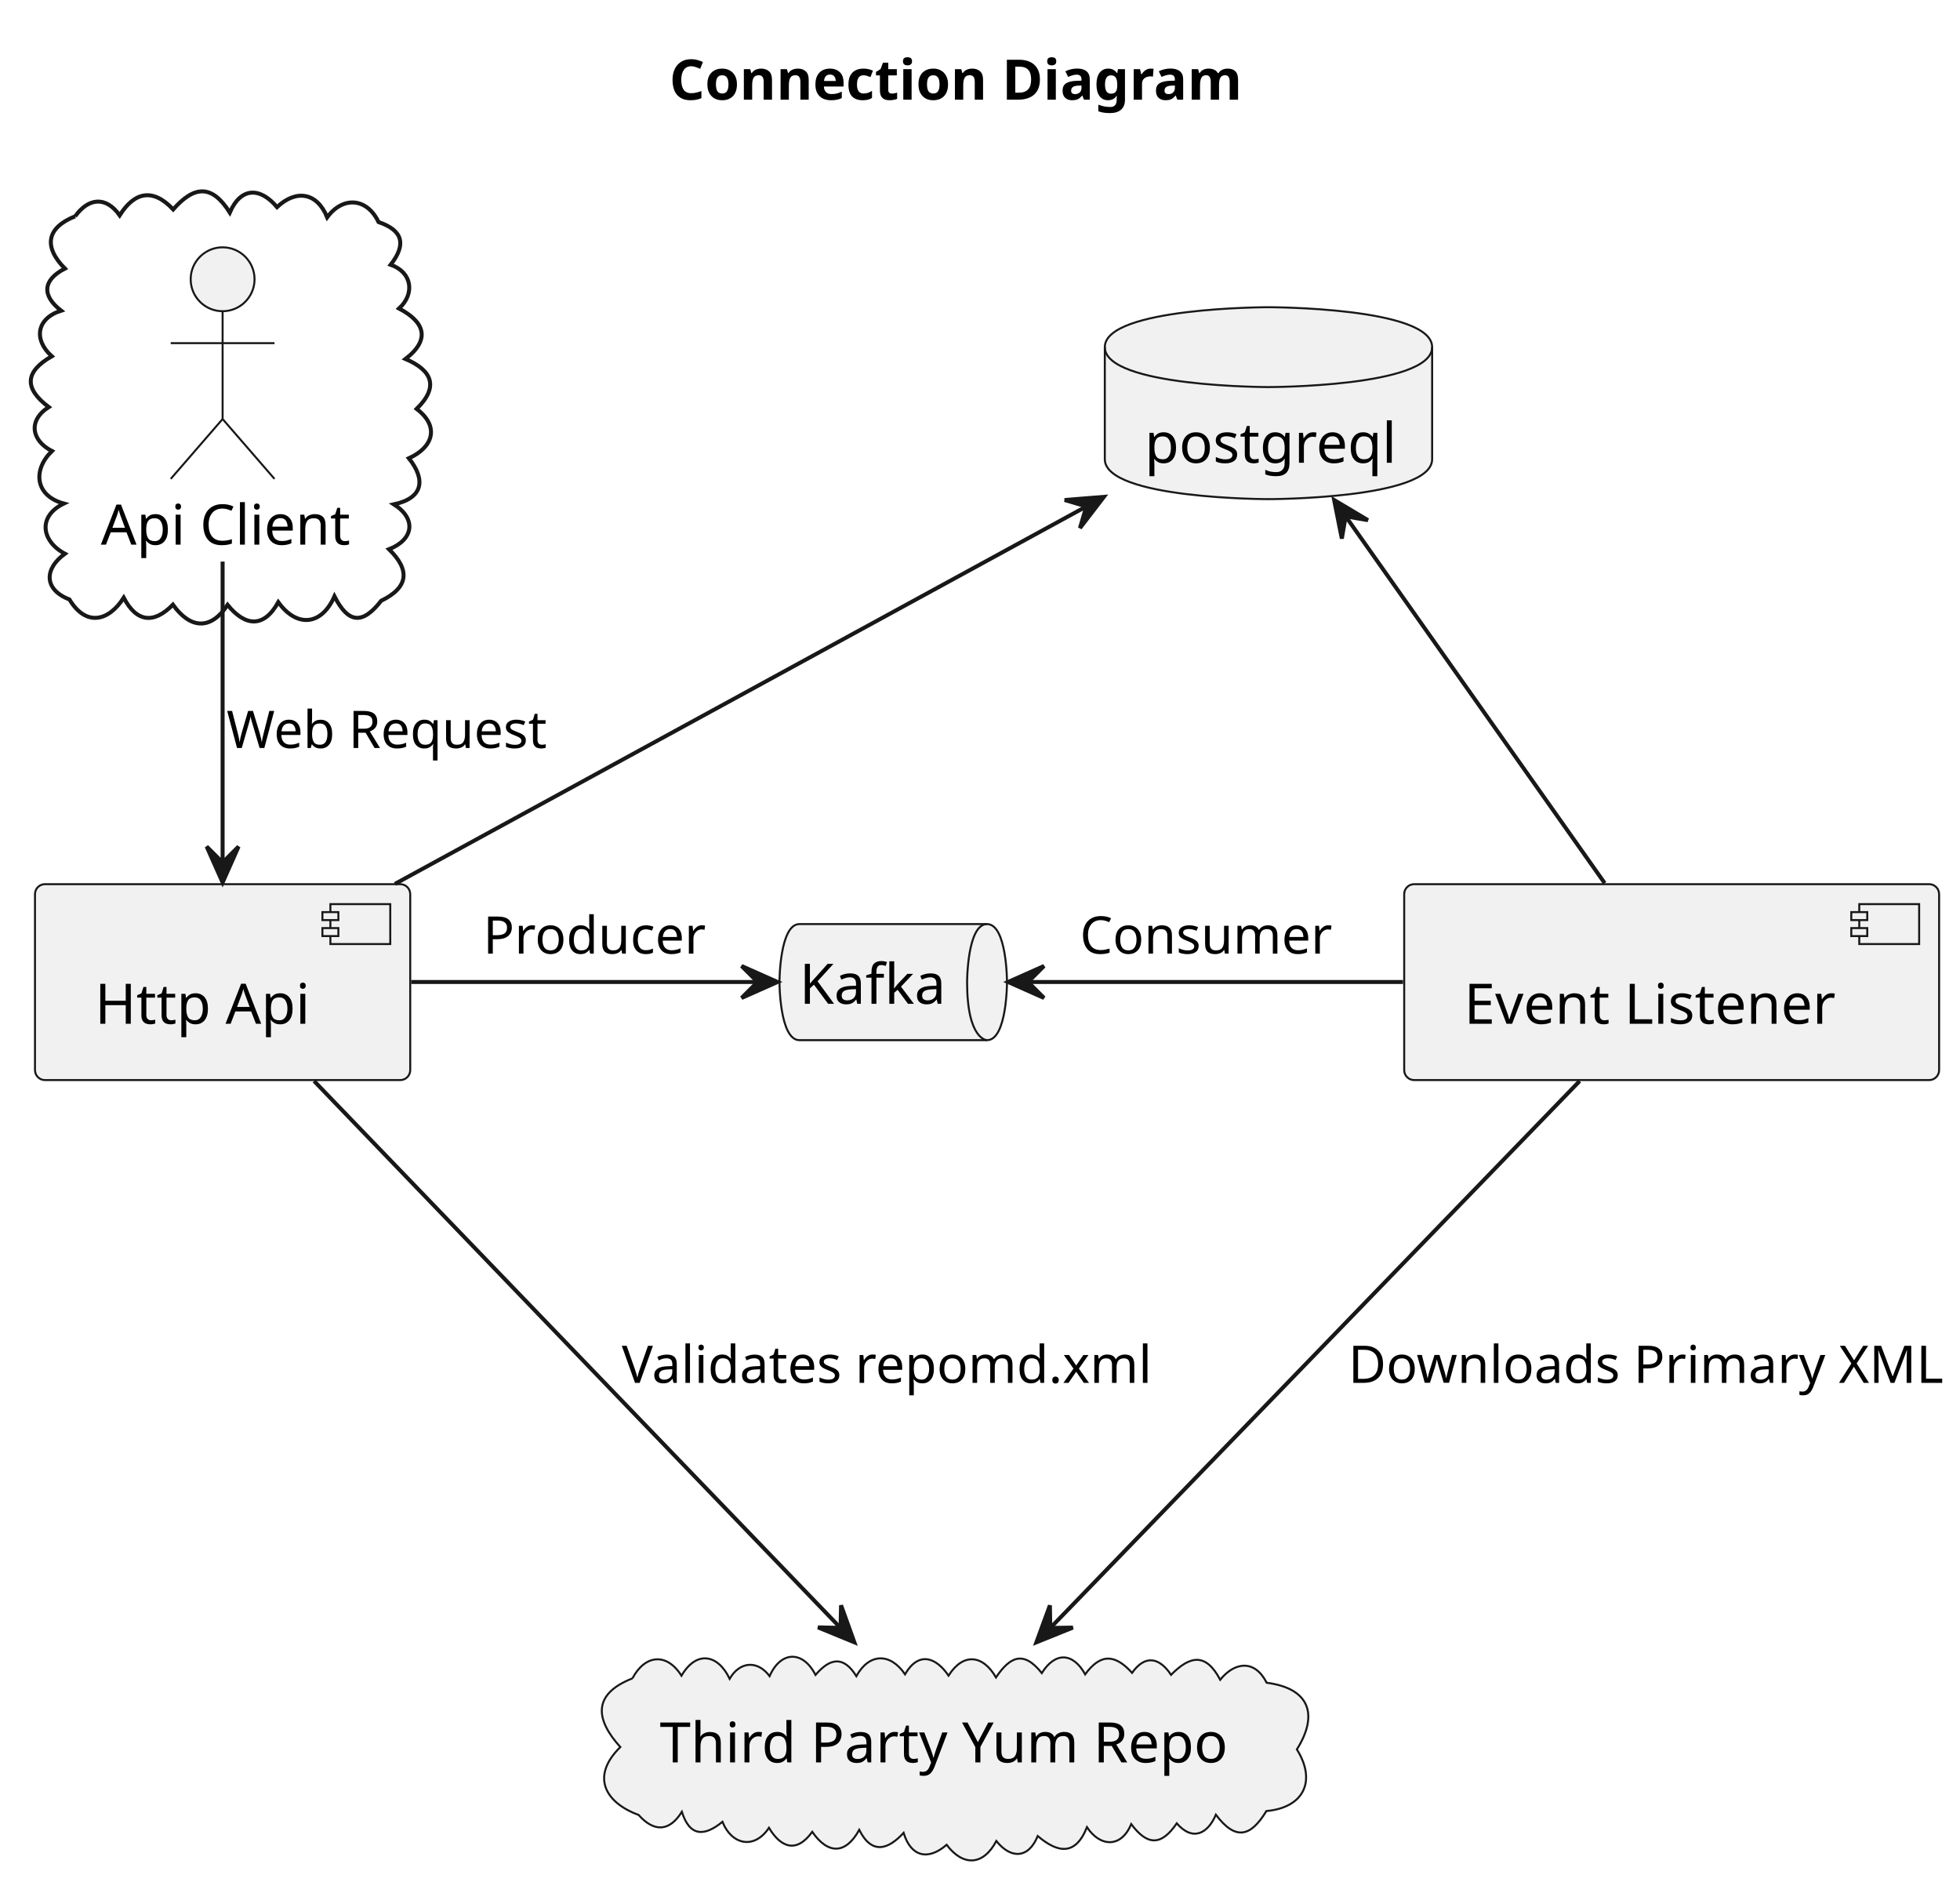
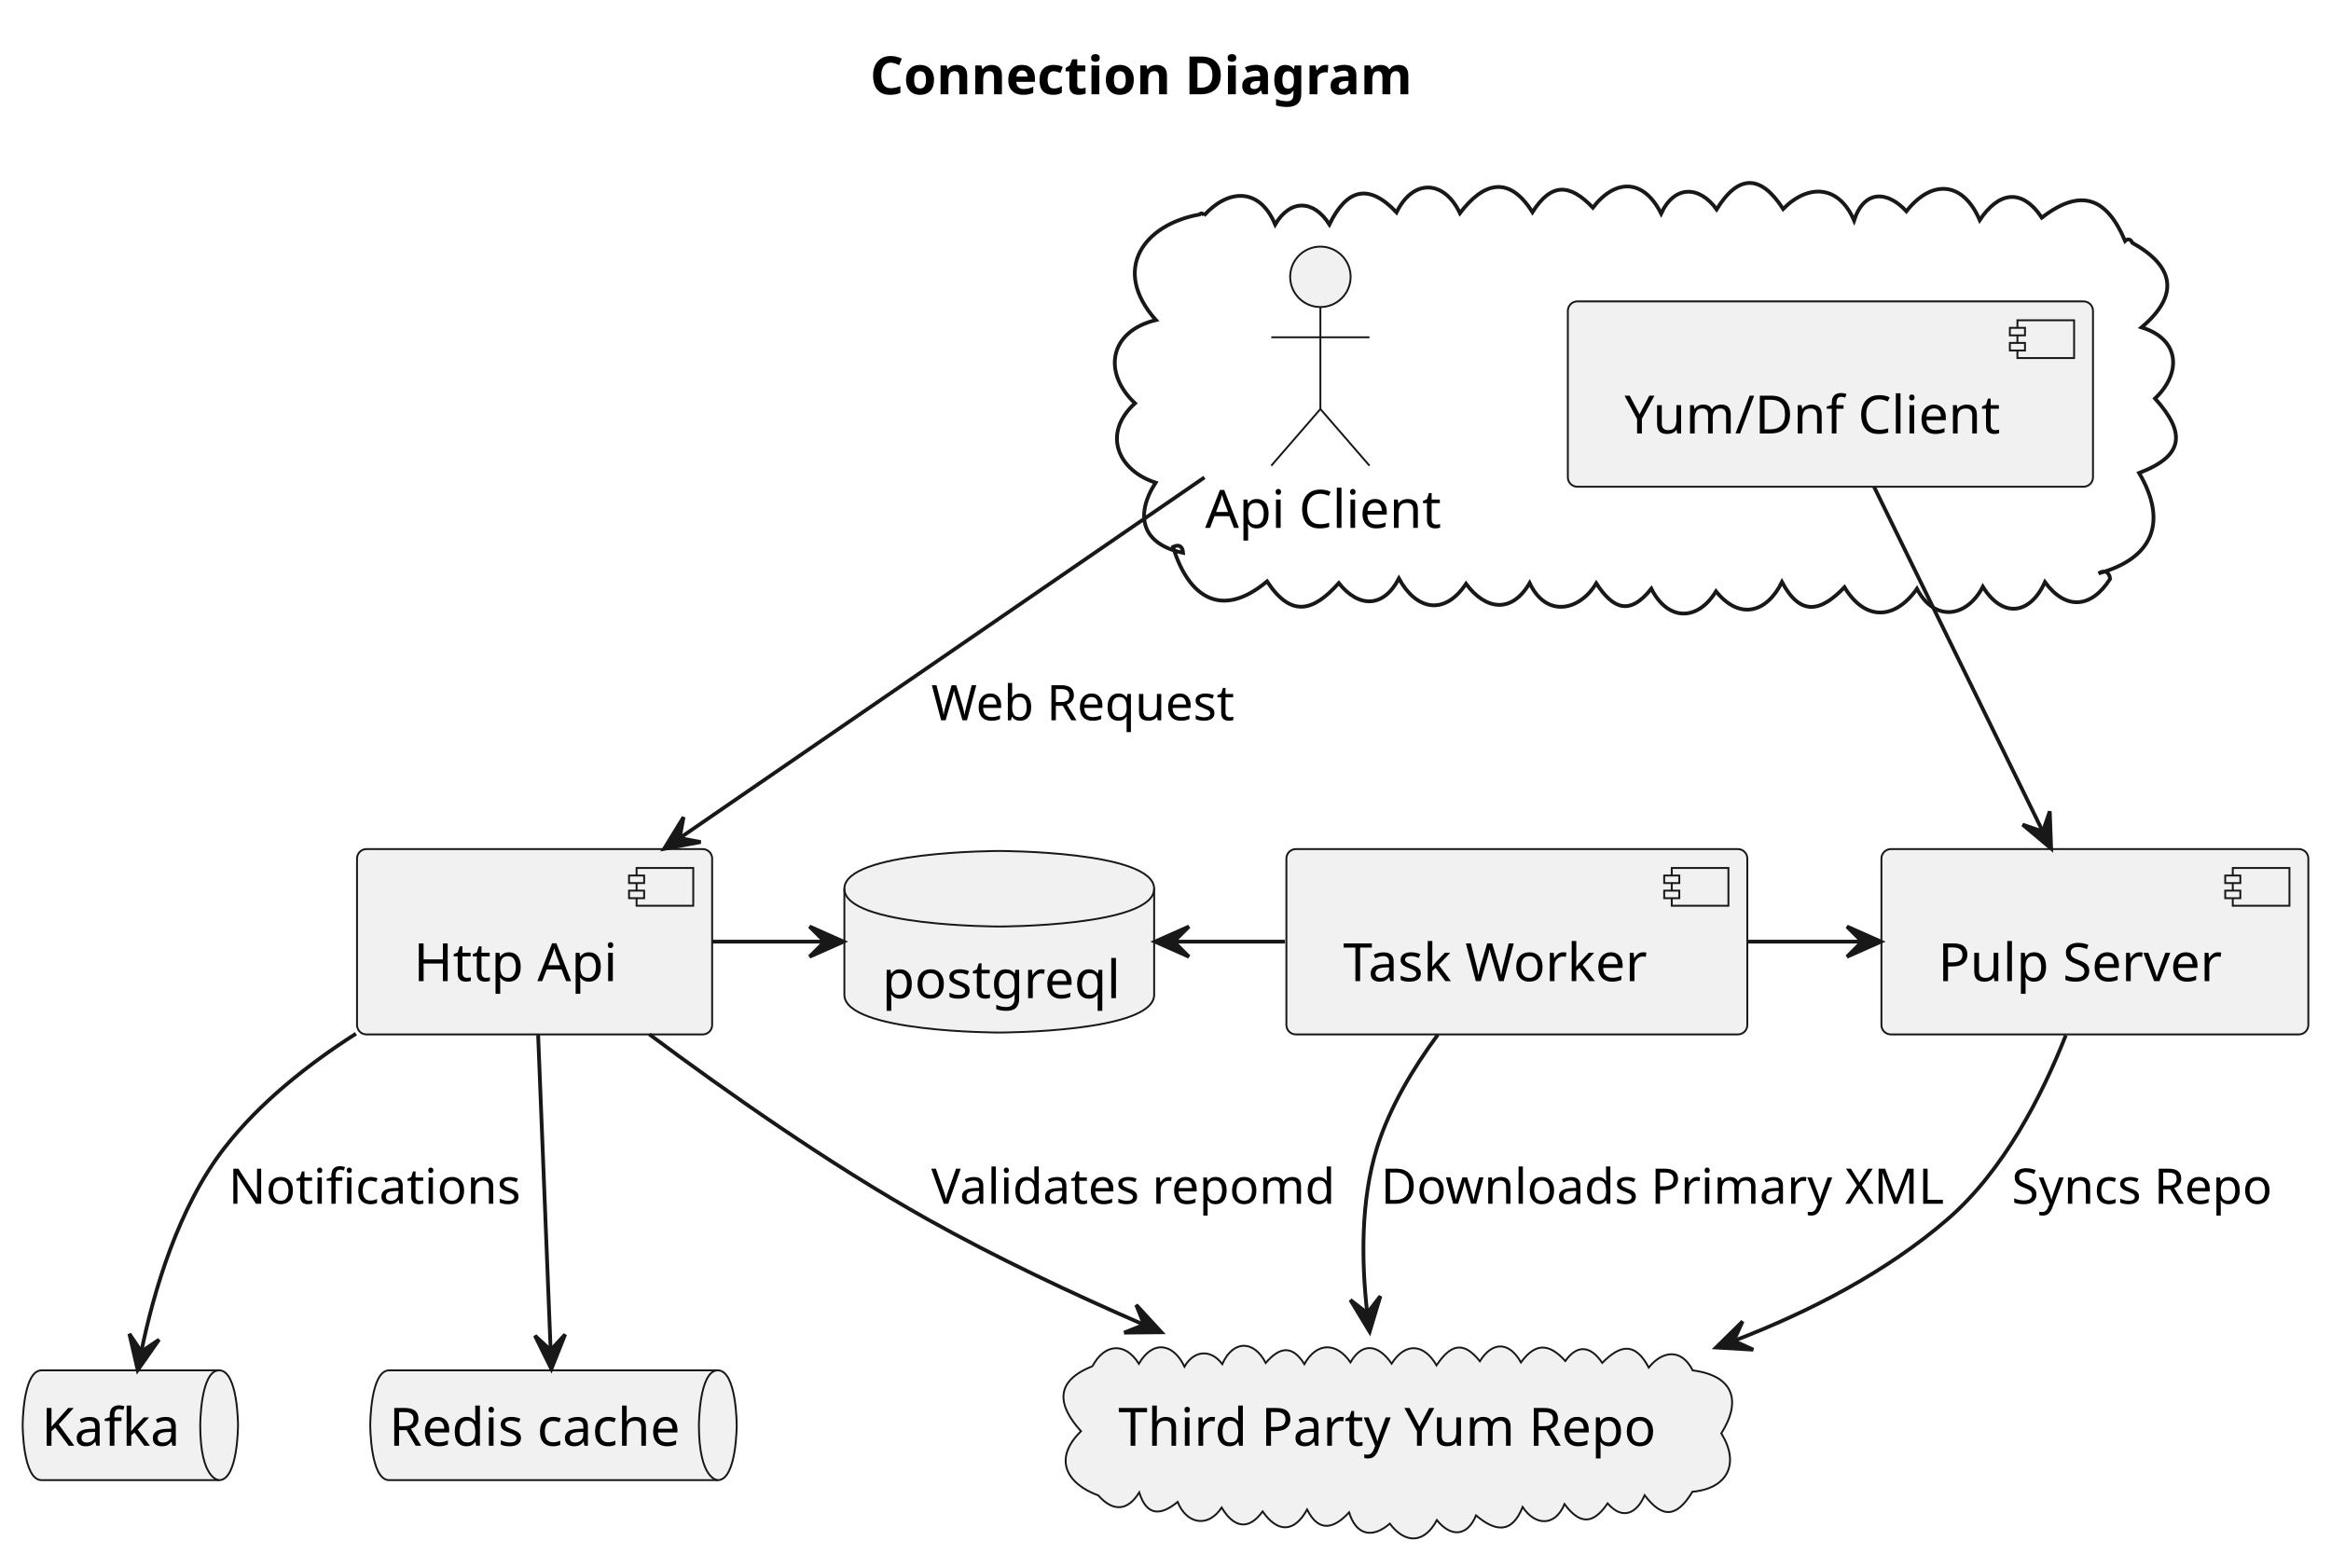
- <svg xmlns="http://www.w3.org/2000/svg" contentStyleType="text/css" height="474px" preserveAspectRatio="none" style="width:491px;height:474px;background:#FFFFFF;" version="1.1" viewBox="0 0 491 474" width="491px" zoomAndPan="magnify">
+ <svg xmlns="http://www.w3.org/2000/svg" contentStyleType="text/css" height="415px" preserveAspectRatio="none" style="width:617px;height:415px;background:#FFFFFF;" version="1.1" viewBox="0 0 617 415" width="617px" zoomAndPan="magnify">
  <defs />
  <g>
-     <rect height="29.068" style="stroke:#00000000;stroke-width:1.0;fill:none;" width="152.438" x="162.664" y="5" />
-     <text fill="#000000" font-family="sans-serif" font-size="14" font-weight="bold" lengthAdjust="spacing" textLength="142.438" x="167.664" y="24.966">Connection Diagram</text>
+     <rect height="29.068" style="stroke:#00000000;stroke-width:1.0;fill:none;" width="152.438" x="225.281" y="5" />
+     <text fill="#000000" font-family="sans-serif" font-size="14" font-weight="bold" lengthAdjust="spacing" textLength="142.438" x="230.281" y="24.966">Connection Diagram</text>
    <g id="cluster_##4">
-       <path d="M18.828,54.17 C22.121,49.589 26.486,49.023 29.981,53.934 C33.752,47.954 38.36,47.098 43.384,52.451 C48.622,46.517 53.047,46.068 57.566,53.23 C60.396,46.72 65.252,46.934 69.396,51.871 C74.152,47.409 79.395,48.125 81.963,54.426 C85.897,49.075 91.939,49.523 94.821,55.609 C101.045,57.735 101.775,61.289 97.865,66.3 C103.262,68.2 103.985,73.563 99.965,77.267 C106.302,80.599 108.004,84.941 101.583,89.906 C108.204,92.745 110.077,96.819 104.372,102.408 C110.331,106.93 108.34,112.124 102.424,114.777 C106.687,120.112 106.06,124.751 98.685,126.315 C104.465,130.003 103.541,135.177 97.453,137.565 C102.785,142.764 102.377,147.129 95.487,150.467 C90.787,156.497 87.265,156.168 83.783,149.356 C80.564,156.675 74.368,157.277 69.716,150.82 C66.017,157.457 61.346,156.819 57.011,151.495 C52.703,158.03 47.579,157.407 43.32,151.441 C38.524,156.332 34.228,155.874 30.996,149.699 C27.238,155.596 21.568,157.047 17.396,150.139 C10.848,147.61 11.14,142.367 16.264,138.684 C10.529,135.666 9.23,129.408 15.987,126.115 C8.734,124.156 8.159,117.663 13.018,112.969 C7.893,110.356 6.938,105.325 12.213,101.951 C6,97.281 6.181,93.12 12.976,89.23 C8.348,85.061 9.133,79.761 15.314,77.805 C10.4,73.999 10.697,70.125 16.264,67.263 C10.929,61.879 11.546,57.084 18.828,54.17 " style="stroke:#181818;stroke-width:1.0;fill:none;" />
+       <path d="M318.667,57.075 C324.986,50.053 333.334,49.452 337.528,59.432 C341.624,52.558 347.773,52.947 351.881,59.419 C356.356,50.234 362.09,48.231 369.657,56.218 C374.049,47.237 382.266,47.6 386.431,56.431 C392.507,48.445 399.313,46.109 405.628,56.177 C410.643,48.289 415.533,48.586 421.621,54.974 C427.664,47.172 435.117,47.353 439.69,56.537 C443.226,48.963 449.792,49.094 454.377,55.43 C460.178,46.068 466.073,46.183 471.99,55.319 C478.65,48.584 486.714,48.953 490.761,58.358 C493.411,50.219 499.58,50.462 504.613,55.933 C511.326,47.411 519.577,47.951 524.02,58.272 C528.888,50.986 534.986,49.509 540.463,57.621 C550.784,49.63 557.635,52.291 562.5,63.789 C563.259,63.067 564.054,63.367 564.397,64.274 C575.532,70.514 577.002,78.093 566.857,86.67 C577.294,89.88 577.324,99.006 570.417,105.496 C578.47,114.43 578.333,120.595 566.208,125.224 C573.776,138.054 570.005,147.856 555.5,151.79 C557.044,150.762 558.348,151.461 558.533,153.252 C553.654,160.936 546.914,161.732 541.278,154.107 C537.332,162.794 530.065,163.742 524.845,155.332 C520.651,163.44 512.131,164.887 507.404,155.875 C501.546,164.141 493.705,164.497 488.219,155.463 C481.99,161.972 476.603,163.296 471.674,154.094 C467.659,162.226 460.471,164.296 454.219,156.554 C449.239,164.628 441.403,164.379 437.1,155.857 C431.309,163.129 426.932,161.167 422.517,154.424 C418.074,161.802 409.269,163.626 404.883,154.364 C400.021,162.672 393.084,161.36 388.051,154.554 C382.235,163.232 374.763,161.378 370.279,153.154 C366.141,161.079 359.611,160.925 354.37,154.367 C347.57,161.967 341.767,163.588 335.377,153.917 C322.975,164.298 314.387,157.618 310.5,144.79 C312.118,143.993 313.008,144.663 313.16,146.356 C302.25,144.107 300.276,136.487 305.884,127.772 C295.974,124.614 291.576,114.803 300.42,106.767 C291.722,98.54 293.699,87.698 305.953,84.733 C293.938,71.168 302.969,59.385 317.5,56.789 C317.94,56.292 318.494,56.482 318.667,57.075 " style="stroke:#181818;stroke-width:1.0;fill:none;" />
    </g>
    <g id="elem_user">
-       <ellipse cx="55.766" cy="69.943" fill="#F1F1F1" rx="8" ry="8" style="stroke:#181818;stroke-width:0.5;" />
-       <path d="M55.766,77.943 L55.766,104.943 M42.766,85.943 L68.766,85.943 M55.766,104.943 L42.766,119.943 M55.766,104.943 L68.766,119.943 " fill="none" style="stroke:#181818;stroke-width:0.5;" />
-       <text fill="#000000" font-family="sans-serif" font-size="14" lengthAdjust="spacing" textLength="61" x="25.266" y="136.409">Api Client</text>
+       <ellipse cx="349.5" cy="73.29" fill="#F1F1F1" rx="8" ry="8" style="stroke:#181818;stroke-width:0.5;" />
+       <path d="M349.5,81.29 L349.5,108.29 M336.5,89.29 L362.5,89.29 M349.5,108.29 L336.5,123.29 M349.5,108.29 L362.5,123.29 " fill="none" style="stroke:#181818;stroke-width:0.5;" />
+       <text fill="#000000" font-family="sans-serif" font-size="14" lengthAdjust="spacing" textLength="61" x="319" y="139.756">Api Client</text>
+     </g>
+     <g id="elem_yumClient">
+       <rect fill="#F1F1F1" height="49.068" rx="2.5" ry="2.5" style="stroke:#181818;stroke-width:0.5;" width="139" x="415" y="79.79" />
+       <rect fill="#F1F1F1" height="10" style="stroke:#181818;stroke-width:0.5;" width="15" x="534" y="84.79" />
+       <rect fill="#F1F1F1" height="2" style="stroke:#181818;stroke-width:0.5;" width="4" x="532" y="86.79" />
+       <rect fill="#F1F1F1" height="2" style="stroke:#181818;stroke-width:0.5;" width="4" x="532" y="90.79" />
+       <text fill="#000000" font-family="sans-serif" font-size="14" lengthAdjust="spacing" textLength="99" x="430" y="114.755">Yum/Dnf Client</text>
    </g>
    <g id="elem_postgreql">
-       <path d="M276.766,86.943 C276.766,76.943 317.766,76.943 317.766,76.943 C317.766,76.943 358.766,76.943 358.766,86.943 L358.766,115.011 C358.766,125.011 317.766,125.011 317.766,125.011 C317.766,125.011 276.766,125.011 276.766,115.011 L276.766,86.943 " fill="#F1F1F1" style="stroke:#181818;stroke-width:0.5;" />
-       <path d="M276.766,86.943 C276.766,96.943 317.766,96.943 317.766,96.943 C317.766,96.943 358.766,96.943 358.766,86.943 " fill="none" style="stroke:#181818;stroke-width:0.5;" />
-       <text fill="#000000" font-family="sans-serif" font-size="14" lengthAdjust="spacing" textLength="62" x="286.766" y="115.909">postgreql</text>
+       <path d="M223.5,235.29 C223.5,225.29 264.5,225.29 264.5,225.29 C264.5,225.29 305.5,225.29 305.5,235.29 L305.5,263.358 C305.5,273.358 264.5,273.358 264.5,273.358 C264.5,273.358 223.5,273.358 223.5,263.358 L223.5,235.29 " fill="#F1F1F1" style="stroke:#181818;stroke-width:0.5;" />
+       <path d="M223.5,235.29 C223.5,245.29 264.5,245.29 264.5,245.29 C264.5,245.29 305.5,245.29 305.5,235.29 " fill="none" style="stroke:#181818;stroke-width:0.5;" />
+       <text fill="#000000" font-family="sans-serif" font-size="14" lengthAdjust="spacing" textLength="62" x="233.5" y="264.255">postgreql</text>
    </g>
    <g id="elem_kafka">
-       <path d="M200.266,231.443 L247.266,231.443 C252.266,231.443 252.266,245.977 252.266,245.977 C252.266,245.977 252.266,260.511 247.266,260.511 L200.266,260.511 C195.266,260.511 195.266,245.977 195.266,245.977 C195.266,245.977 195.266,231.443 200.266,231.443 " fill="#F1F1F1" style="stroke:#181818;stroke-width:0.5;" />
-       <path d="M247.266,231.443 C242.266,231.443 242.266,245.977 242.266,245.977 C242.266,260.511 247.266,260.511 247.266,260.511 " fill="none" style="stroke:#181818;stroke-width:0.5;" />
-       <text fill="#000000" font-family="sans-serif" font-size="14" lengthAdjust="spacing" textLength="37" x="200.266" y="251.409">Kafka</text>
+       <path d="M11,362.789 L58,362.789 C63,362.789 63,377.324 63,377.324 C63,377.324 63,391.858 58,391.858 L11,391.858 C6,391.858 6,377.324 6,377.324 C6,377.324 6,362.789 11,362.789 " fill="#F1F1F1" style="stroke:#181818;stroke-width:0.5;" />
+       <path d="M58,362.789 C53,362.789 53,377.324 53,377.324 C53,391.858 58,391.858 58,391.858 " fill="none" style="stroke:#181818;stroke-width:0.5;" />
+       <text fill="#000000" font-family="sans-serif" font-size="14" lengthAdjust="spacing" textLength="37" x="11" y="382.755">Kafka</text>
    </g>
    <g id="elem_yumRepo">
-       <path d="M158.434,420.358 C161.529,414.462 166.979,413.774 170.717,419.688 C174.451,413.298 179.854,414.288 182.785,420.46 C185.288,416.127 189.73,415.707 192.792,419.795 C195.593,413.418 201.158,413.329 204.291,419.491 C207.853,415.336 211.241,414.527 214.523,419.795 C217.767,413.949 223.041,413.928 226.717,419.326 C230.151,413.443 234.509,415.099 237.616,419.667 C241.316,413.846 246.237,414.452 249.504,420.116 C253.03,414.885 256.414,413.288 260.979,419.029 C264.332,413.66 268.802,413.848 271.846,419.339 C275.767,413.992 279.365,414.316 283.597,418.972 C286.901,414.282 290.515,415.172 293.361,419.47 C298.132,414.628 302.069,413.891 305.674,420.701 C309.307,416.188 314.346,415.577 317.31,421.451 C328.043,422.838 330.376,429.402 324.878,438.148 C329.848,446.071 326.601,452.745 317.245,453.583 C313.277,460.108 309.507,461.023 304.589,454.505 C302.597,459.192 298.833,461.298 294.788,456.665 C290.928,462.331 287.428,462.298 283.382,456.855 C280.862,462.92 275.585,462.595 272.295,457.63 C269.389,464.928 264.933,464.052 259.962,459.843 C257.611,465.605 253.175,465.573 249.595,461.086 C246.337,467.259 241.286,467.526 237.14,462.034 C232.5,466.043 228.211,465.093 226.362,459.043 C222.498,463.25 218.398,464.596 215.245,458.29 C211.842,464.514 207.388,464.455 203.477,458.794 C199.524,464.245 195.611,462.749 192.633,457.78 C188.916,463.364 183.247,461.99 180.982,456.281 C176.525,459.93 172.807,460.116 170.812,453.775 C167.681,458.822 163.789,458.865 159.981,454.558 C151.602,451.487 147.886,444.912 155.4,437.558 C149.184,430.701 148.297,424.33 158.434,420.358 " fill="#F1F1F1" style="stroke:#181818;stroke-width:0.5;" />
-       <text fill="#000000" font-family="sans-serif" font-size="14" lengthAdjust="spacing" textLength="143" x="165.266" y="441.409">Third Party Yum Repo</text>
+       <path d="M289.168,361.704 C292.263,355.809 297.713,355.12 301.451,361.035 C305.186,354.644 310.588,355.635 313.519,361.806 C316.022,357.474 320.464,357.054 323.526,361.141 C326.327,354.764 331.892,354.675 335.025,360.837 C338.588,356.683 341.975,355.873 345.257,361.142 C348.501,355.296 353.775,355.274 357.451,360.672 C360.885,354.79 365.243,356.445 368.35,361.013 C372.05,355.193 376.971,355.799 380.238,361.462 C383.764,356.232 387.149,354.634 391.713,360.376 C395.066,355.007 399.537,355.195 402.581,360.685 C406.501,355.339 410.099,355.663 414.331,360.319 C417.635,355.628 421.25,356.519 424.095,360.816 C428.866,355.975 432.803,355.237 436.408,362.048 C440.042,357.535 445.08,356.924 448.044,362.798 C458.777,364.185 461.11,370.749 455.613,379.495 C460.582,387.417 457.335,394.092 447.979,394.93 C444.011,401.454 440.241,402.37 435.323,395.852 C433.332,400.538 429.567,402.645 425.522,398.011 C421.662,403.677 418.162,403.645 414.116,398.202 C411.596,404.266 406.319,403.942 403.029,398.976 C400.123,406.274 395.667,405.399 390.697,401.189 C388.345,406.952 383.909,406.92 380.329,402.432 C377.071,408.606 372.02,408.873 367.874,403.381 C363.234,407.389 358.945,406.44 357.097,400.39 C353.232,404.596 349.132,405.942 345.979,399.637 C342.577,405.861 338.123,405.802 334.211,400.141 C330.258,405.592 326.345,404.096 323.368,399.126 C319.65,404.711 313.981,403.337 311.717,397.628 C307.26,401.277 303.541,401.463 301.546,395.121 C298.415,400.168 294.523,400.211 290.716,395.904 C282.336,392.834 278.62,386.259 286.134,378.904 C279.918,372.048 279.031,365.676 289.168,361.704 " fill="#F1F1F1" style="stroke:#181818;stroke-width:0.5;" />
+       <text fill="#000000" font-family="sans-serif" font-size="14" lengthAdjust="spacing" textLength="143" x="296" y="382.755">Third Party Yum Repo</text>
    </g>
    <g id="elem_api">
-       <rect fill="#F1F1F1" height="49.068" rx="2.5" ry="2.5" style="stroke:#181818;stroke-width:0.5;" width="94" x="8.766" y="221.443" />
-       <rect fill="#F1F1F1" height="10" style="stroke:#181818;stroke-width:0.5;" width="15" x="82.766" y="226.443" />
-       <rect fill="#F1F1F1" height="2" style="stroke:#181818;stroke-width:0.5;" width="4" x="80.766" y="228.443" />
-       <rect fill="#F1F1F1" height="2" style="stroke:#181818;stroke-width:0.5;" width="4" x="80.766" y="232.443" />
-       <text fill="#000000" font-family="sans-serif" font-size="14" lengthAdjust="spacing" textLength="54" x="23.766" y="256.409">Http Api</text>
+       <rect fill="#F1F1F1" height="49.068" rx="2.5" ry="2.5" style="stroke:#181818;stroke-width:0.5;" width="94" x="94.5" y="224.79" />
+       <rect fill="#F1F1F1" height="10" style="stroke:#181818;stroke-width:0.5;" width="15" x="168.5" y="229.79" />
+       <rect fill="#F1F1F1" height="2" style="stroke:#181818;stroke-width:0.5;" width="4" x="166.5" y="231.79" />
+       <rect fill="#F1F1F1" height="2" style="stroke:#181818;stroke-width:0.5;" width="4" x="166.5" y="235.79" />
+       <text fill="#000000" font-family="sans-serif" font-size="14" lengthAdjust="spacing" textLength="54" x="109.5" y="259.755">Http Api</text>
    </g>
-     <g id="elem_eventListener">
-       <rect fill="#F1F1F1" height="49.068" rx="2.5" ry="2.5" style="stroke:#181818;stroke-width:0.5;" width="134" x="351.766" y="221.443" />
-       <rect fill="#F1F1F1" height="10" style="stroke:#181818;stroke-width:0.5;" width="15" x="465.766" y="226.443" />
-       <rect fill="#F1F1F1" height="2" style="stroke:#181818;stroke-width:0.5;" width="4" x="463.766" y="228.443" />
-       <rect fill="#F1F1F1" height="2" style="stroke:#181818;stroke-width:0.5;" width="4" x="463.766" y="232.443" />
-       <text fill="#000000" font-family="sans-serif" font-size="14" lengthAdjust="spacing" textLength="94" x="366.766" y="256.409">Event Listener</text>
+     <g id="elem_taskWorker">
+       <rect fill="#F1F1F1" height="49.068" rx="2.5" ry="2.5" style="stroke:#181818;stroke-width:0.5;" width="122" x="340.5" y="224.79" />
+       <rect fill="#F1F1F1" height="10" style="stroke:#181818;stroke-width:0.5;" width="15" x="442.5" y="229.79" />
+       <rect fill="#F1F1F1" height="2" style="stroke:#181818;stroke-width:0.5;" width="4" x="440.5" y="231.79" />
+       <rect fill="#F1F1F1" height="2" style="stroke:#181818;stroke-width:0.5;" width="4" x="440.5" y="235.79" />
+       <text fill="#000000" font-family="sans-serif" font-size="14" lengthAdjust="spacing" textLength="82" x="355.5" y="259.755">Task Worker</text>
+     </g>
+     <g id="elem_pulp">
+       <rect fill="#F1F1F1" height="49.068" rx="2.5" ry="2.5" style="stroke:#181818;stroke-width:0.5;" width="113" x="498" y="224.79" />
+       <rect fill="#F1F1F1" height="10" style="stroke:#181818;stroke-width:0.5;" width="15" x="591" y="229.79" />
+       <rect fill="#F1F1F1" height="2" style="stroke:#181818;stroke-width:0.5;" width="4" x="589" y="231.79" />
+       <rect fill="#F1F1F1" height="2" style="stroke:#181818;stroke-width:0.5;" width="4" x="589" y="235.79" />
+       <text fill="#000000" font-family="sans-serif" font-size="14" lengthAdjust="spacing" textLength="73" x="513" y="259.755">Pulp Server</text>
+     </g>
+     <g id="elem_redis">
+       <path d="M103,362.789 L190,362.789 C195,362.789 195,377.324 195,377.324 C195,377.324 195,391.858 190,391.858 L103,391.858 C98,391.858 98,377.324 98,377.324 C98,377.324 98,362.789 103,362.789 " fill="#F1F1F1" style="stroke:#181818;stroke-width:0.5;" />
+       <path d="M190,362.789 C185,362.789 185,377.324 185,377.324 C185,391.858 190,391.858 190,391.858 " fill="none" style="stroke:#181818;stroke-width:0.5;" />
+       <text fill="#000000" font-family="sans-serif" font-size="14" lengthAdjust="spacing" textLength="77" x="103" y="382.755">Redis cache</text>
    </g>
    <g id="link_user_api">
-       <path d="M55.766,140.643 C55.766,164.383 55.766,194.273 55.766,215.973 " fill="none" id="user-to-api" style="stroke:#181818;stroke-width:1.0;" />
-       <polygon fill="#181818" points="55.766,221.023,59.766,212.023,55.766,216.023,51.766,212.023,55.766,221.023" style="stroke:#181818;stroke-width:1.0;" />
-       <text fill="#000000" font-family="sans-serif" font-size="13" lengthAdjust="spacing" textLength="82" x="56.766" y="187.34">Web Request</text>
+       <path d="M318.81,126.389 C281.96,151.73 220.12,194.239 180.07,221.769 " fill="none" id="user-to-api" style="stroke:#181818;stroke-width:1.0;" />
+       <polygon fill="#181818" points="175.78,224.72,185.463,222.917,179.9,221.887,180.93,216.325,175.78,224.72" style="stroke:#181818;stroke-width:1.0;" />
+       <text fill="#000000" font-family="sans-serif" font-size="13" lengthAdjust="spacing" textLength="82" x="246.5" y="190.687">Web Request</text>
    </g>
-     <g id="link_postgreql_api">
-       <path d="M271.906,126.973 C223.156,153.583 146.636,195.343 98.926,221.383 " fill="none" id="postgreql-backto-api" style="stroke:#181818;stroke-width:1.0;" />
-       <polygon fill="#181818" points="276.536,124.443,266.718,125.23,272.144,126.832,270.541,132.257,276.536,124.443" style="stroke:#181818;stroke-width:1.0;" />
+     <g id="link_api_postgreql">
+       <path d="M188.59,249.29 C198.43,249.29 208.28,249.29 218.13,249.29 " fill="none" id="api-to-postgreql" style="stroke:#181818;stroke-width:1.0;" />
+       <polygon fill="#181818" points="223.28,249.29,214.28,245.29,218.28,249.29,214.28,253.29,223.28,249.29" style="stroke:#181818;stroke-width:1.0;" />
    </g>
    <g id="link_api_yumRepo">
-       <path d="M78.686,270.753 C112.286,305.643 174.736,370.513 210.256,407.403 " fill="none" id="api-to-yumRepo" style="stroke:#181818;stroke-width:1.0;" />
-       <polygon fill="#181818" points="214.026,411.323,210.695,402.054,210.57,407.71,204.914,407.584,214.026,411.323" style="stroke:#181818;stroke-width:1.0;" />
-       <text fill="#000000" font-family="sans-serif" font-size="13" lengthAdjust="spacing" textLength="130" x="155.766" y="346.34">Validates repomd.xml</text>
+       <path d="M171.87,273.829 C192.08,288.889 219.58,308.26 245.5,322.789 C263.54,332.899 283.86,342.479 302.67,350.659 " fill="none" id="api-to-yumRepo" style="stroke:#181818;stroke-width:1.0;" />
+       <polygon fill="#181818" points="307.42,352.709,300.75,345.463,302.832,350.723,297.572,352.804,307.42,352.709" style="stroke:#181818;stroke-width:1.0;" />
+       <text fill="#000000" font-family="sans-serif" font-size="13" lengthAdjust="spacing" textLength="106" x="246.5" y="318.687">Validates repomd</text>
    </g>
    <g id="link_api_kafka">
-       <path d="M103.006,245.943 C130.556,245.943 164.666,245.943 189.606,245.943 " fill="none" id="api-to-kafka" style="stroke:#181818;stroke-width:1.0;" />
-       <polygon fill="#181818" points="194.776,245.943,185.776,241.943,189.776,245.943,185.776,249.943,194.776,245.943" style="stroke:#181818;stroke-width:1.0;" />
-       <text fill="#000000" font-family="sans-serif" font-size="13" lengthAdjust="spacing" textLength="56" x="121.016" y="238.84">Producer</text>
+       <path d="M94.22,273.659 C81.55,281.76 68.8,291.86 59.5,303.789 C47.14,319.639 40.67,342 37.43,357.69 " fill="none" id="api-to-kafka" style="stroke:#181818;stroke-width:1.0;" />
+       <polygon fill="#181818" points="36.45,362.729,42.101,354.663,37.409,357.822,34.25,353.13,36.45,362.729" style="stroke:#181818;stroke-width:1.0;" />
+       <text fill="#000000" font-family="sans-serif" font-size="13" lengthAdjust="spacing" textLength="75" x="60.5" y="318.687">Notifications</text>
    </g>
-     <g id="link_kafka_eventListener">
-       <path d="M257.556,245.943 C283.376,245.943 319.786,245.943 351.476,245.943 " fill="none" id="kafka-backto-eventListener" style="stroke:#181818;stroke-width:1.0;" />
-       <polygon fill="#181818" points="252.536,245.943,261.536,249.943,257.536,245.943,261.536,241.943,252.536,245.943" style="stroke:#181818;stroke-width:1.0;" />
-       <text fill="#000000" font-family="sans-serif" font-size="13" lengthAdjust="spacing" textLength="63" x="270.516" y="238.84">Consumer</text>
+     <g id="link_api_redis">
+       <path d="M142.44,273.99 C143.4,298.139 144.87,335.13 145.75,357.389 " fill="none" id="api-to-redis" style="stroke:#181818;stroke-width:1.0;" />
+       <polygon fill="#181818" points="145.95,362.44,149.587,353.287,145.75,357.443,141.594,353.607,145.95,362.44" style="stroke:#181818;stroke-width:1.0;" />
    </g>
-     <g id="link_postgreql_eventListener">
-       <path d="M337.146,129.383 C355.936,155.983 384.136,195.913 401.986,221.183 " fill="none" id="postgreql-backto-eventListener" style="stroke:#181818;stroke-width:1.0;" />
-       <polygon fill="#181818" points="334.216,125.233,336.141,134.892,337.1,129.317,342.675,130.277,334.216,125.233" style="stroke:#181818;stroke-width:1.0;" />
+     <g id="link_postgreql_taskWorker">
+       <path d="M310.82,249.29 C320.59,249.29 330.36,249.29 340.13,249.29 " fill="none" id="postgreql-backto-taskWorker" style="stroke:#181818;stroke-width:1.0;" />
+       <polygon fill="#181818" points="305.71,249.29,314.71,253.29,310.71,249.29,314.71,245.29,305.71,249.29" style="stroke:#181818;stroke-width:1.0;" />
    </g>
-     <g id="link_eventListener_yumRepo">
-       <path d="M395.716,270.753 C361.936,305.643 299.146,370.513 263.426,407.403 " fill="none" id="eventListener-to-yumRepo" style="stroke:#181818;stroke-width:1.0;" />
-       <polygon fill="#181818" points="259.626,411.323,268.76,407.64,263.104,407.731,263.013,402.075,259.626,411.323" style="stroke:#181818;stroke-width:1.0;" />
-       <text fill="#000000" font-family="sans-serif" font-size="13" lengthAdjust="spacing" textLength="145" x="337.766" y="346.34">Downloads Primary XML</text>
+     <g id="link_taskWorker_yumRepo">
+       <path d="M380.58,273.93 C374.12,282.7 367.83,293.12 364.5,303.789 C360.16,317.7 360.35,333.839 361.87,347.349 " fill="none" id="taskWorker-to-yumRepo" style="stroke:#181818;stroke-width:1.0;" />
+       <polygon fill="#181818" points="362.54,352.579,365.376,343.148,361.911,347.619,357.44,344.154,362.54,352.579" style="stroke:#181818;stroke-width:1.0;" />
+       <text fill="#000000" font-family="sans-serif" font-size="13" lengthAdjust="spacing" textLength="145" x="365.5" y="318.687">Downloads Primary XML</text>
+     </g>
+     <g id="link_taskWorker_pulp">
+       <path d="M462.76,249.29 C472.73,249.29 482.7,249.29 492.67,249.29 " fill="none" id="taskWorker-to-pulp" style="stroke:#181818;stroke-width:1.0;" />
+       <polygon fill="#181818" points="497.88,249.29,488.88,245.29,492.88,249.29,488.88,253.29,497.88,249.29" style="stroke:#181818;stroke-width:1.0;" />
+     </g>
+     <g id="link_yumClient_pulp">
+       <path d="M496.06,128.899 C508.27,153.85 527.52,193.179 540.56,219.82 " fill="none" id="yumClient-to-pulp" style="stroke:#181818;stroke-width:1.0;" />
+       <polygon fill="#181818" points="542.92,224.639,542.561,214.797,540.724,220.148,535.374,218.311,542.92,224.639" style="stroke:#181818;stroke-width:1.0;" />
+     </g>
+     <g id="link_pulp_yumRepo">
+       <path d="M546.8,274.089 C540.6,289.839 530.43,309.899 515.5,322.789 C499.32,336.76 479.21,347.18 459.08,354.93 " fill="none" id="pulp-to-yumRepo" style="stroke:#181818;stroke-width:1.0;" />
+       <polygon fill="#181818" points="454.24,356.74,464.072,357.315,458.92,354.979,461.255,349.827,454.24,356.74" style="stroke:#181818;stroke-width:1.0;" />
+       <text fill="#000000" font-family="sans-serif" font-size="13" lengthAdjust="spacing" textLength="71" x="532.5" y="318.687">Syncs Repo</text>
    </g>
  </g>
</svg>
